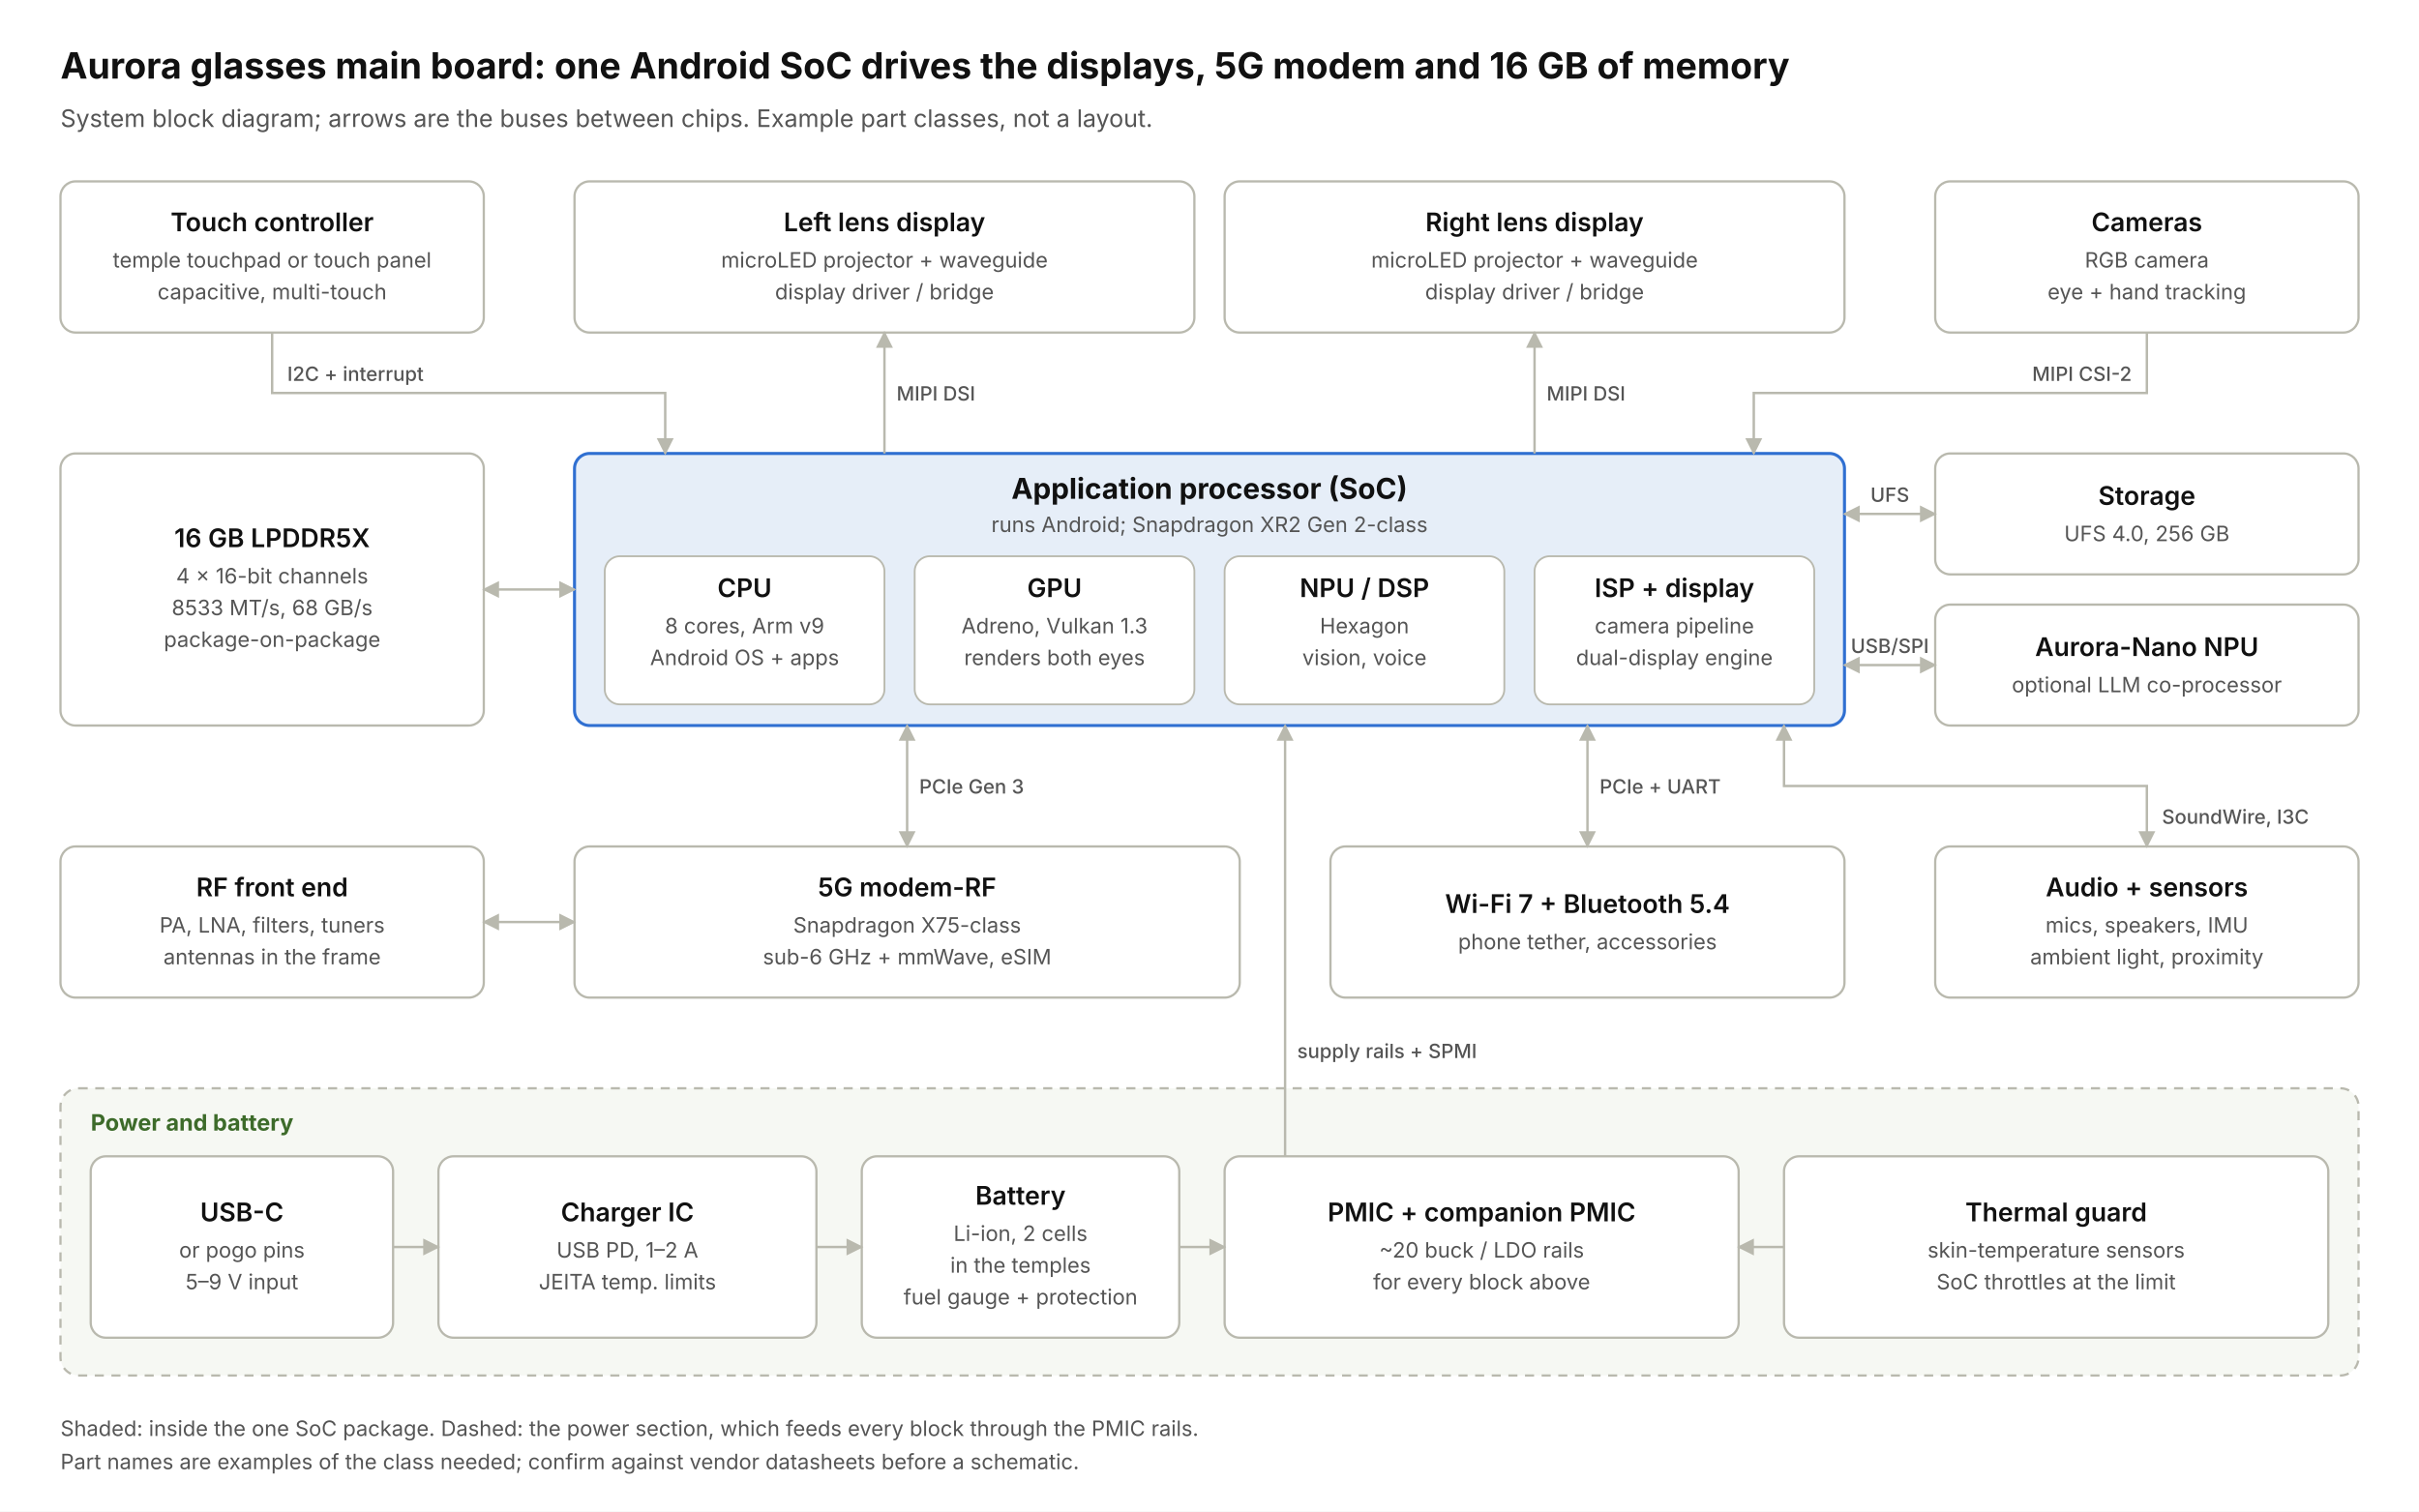
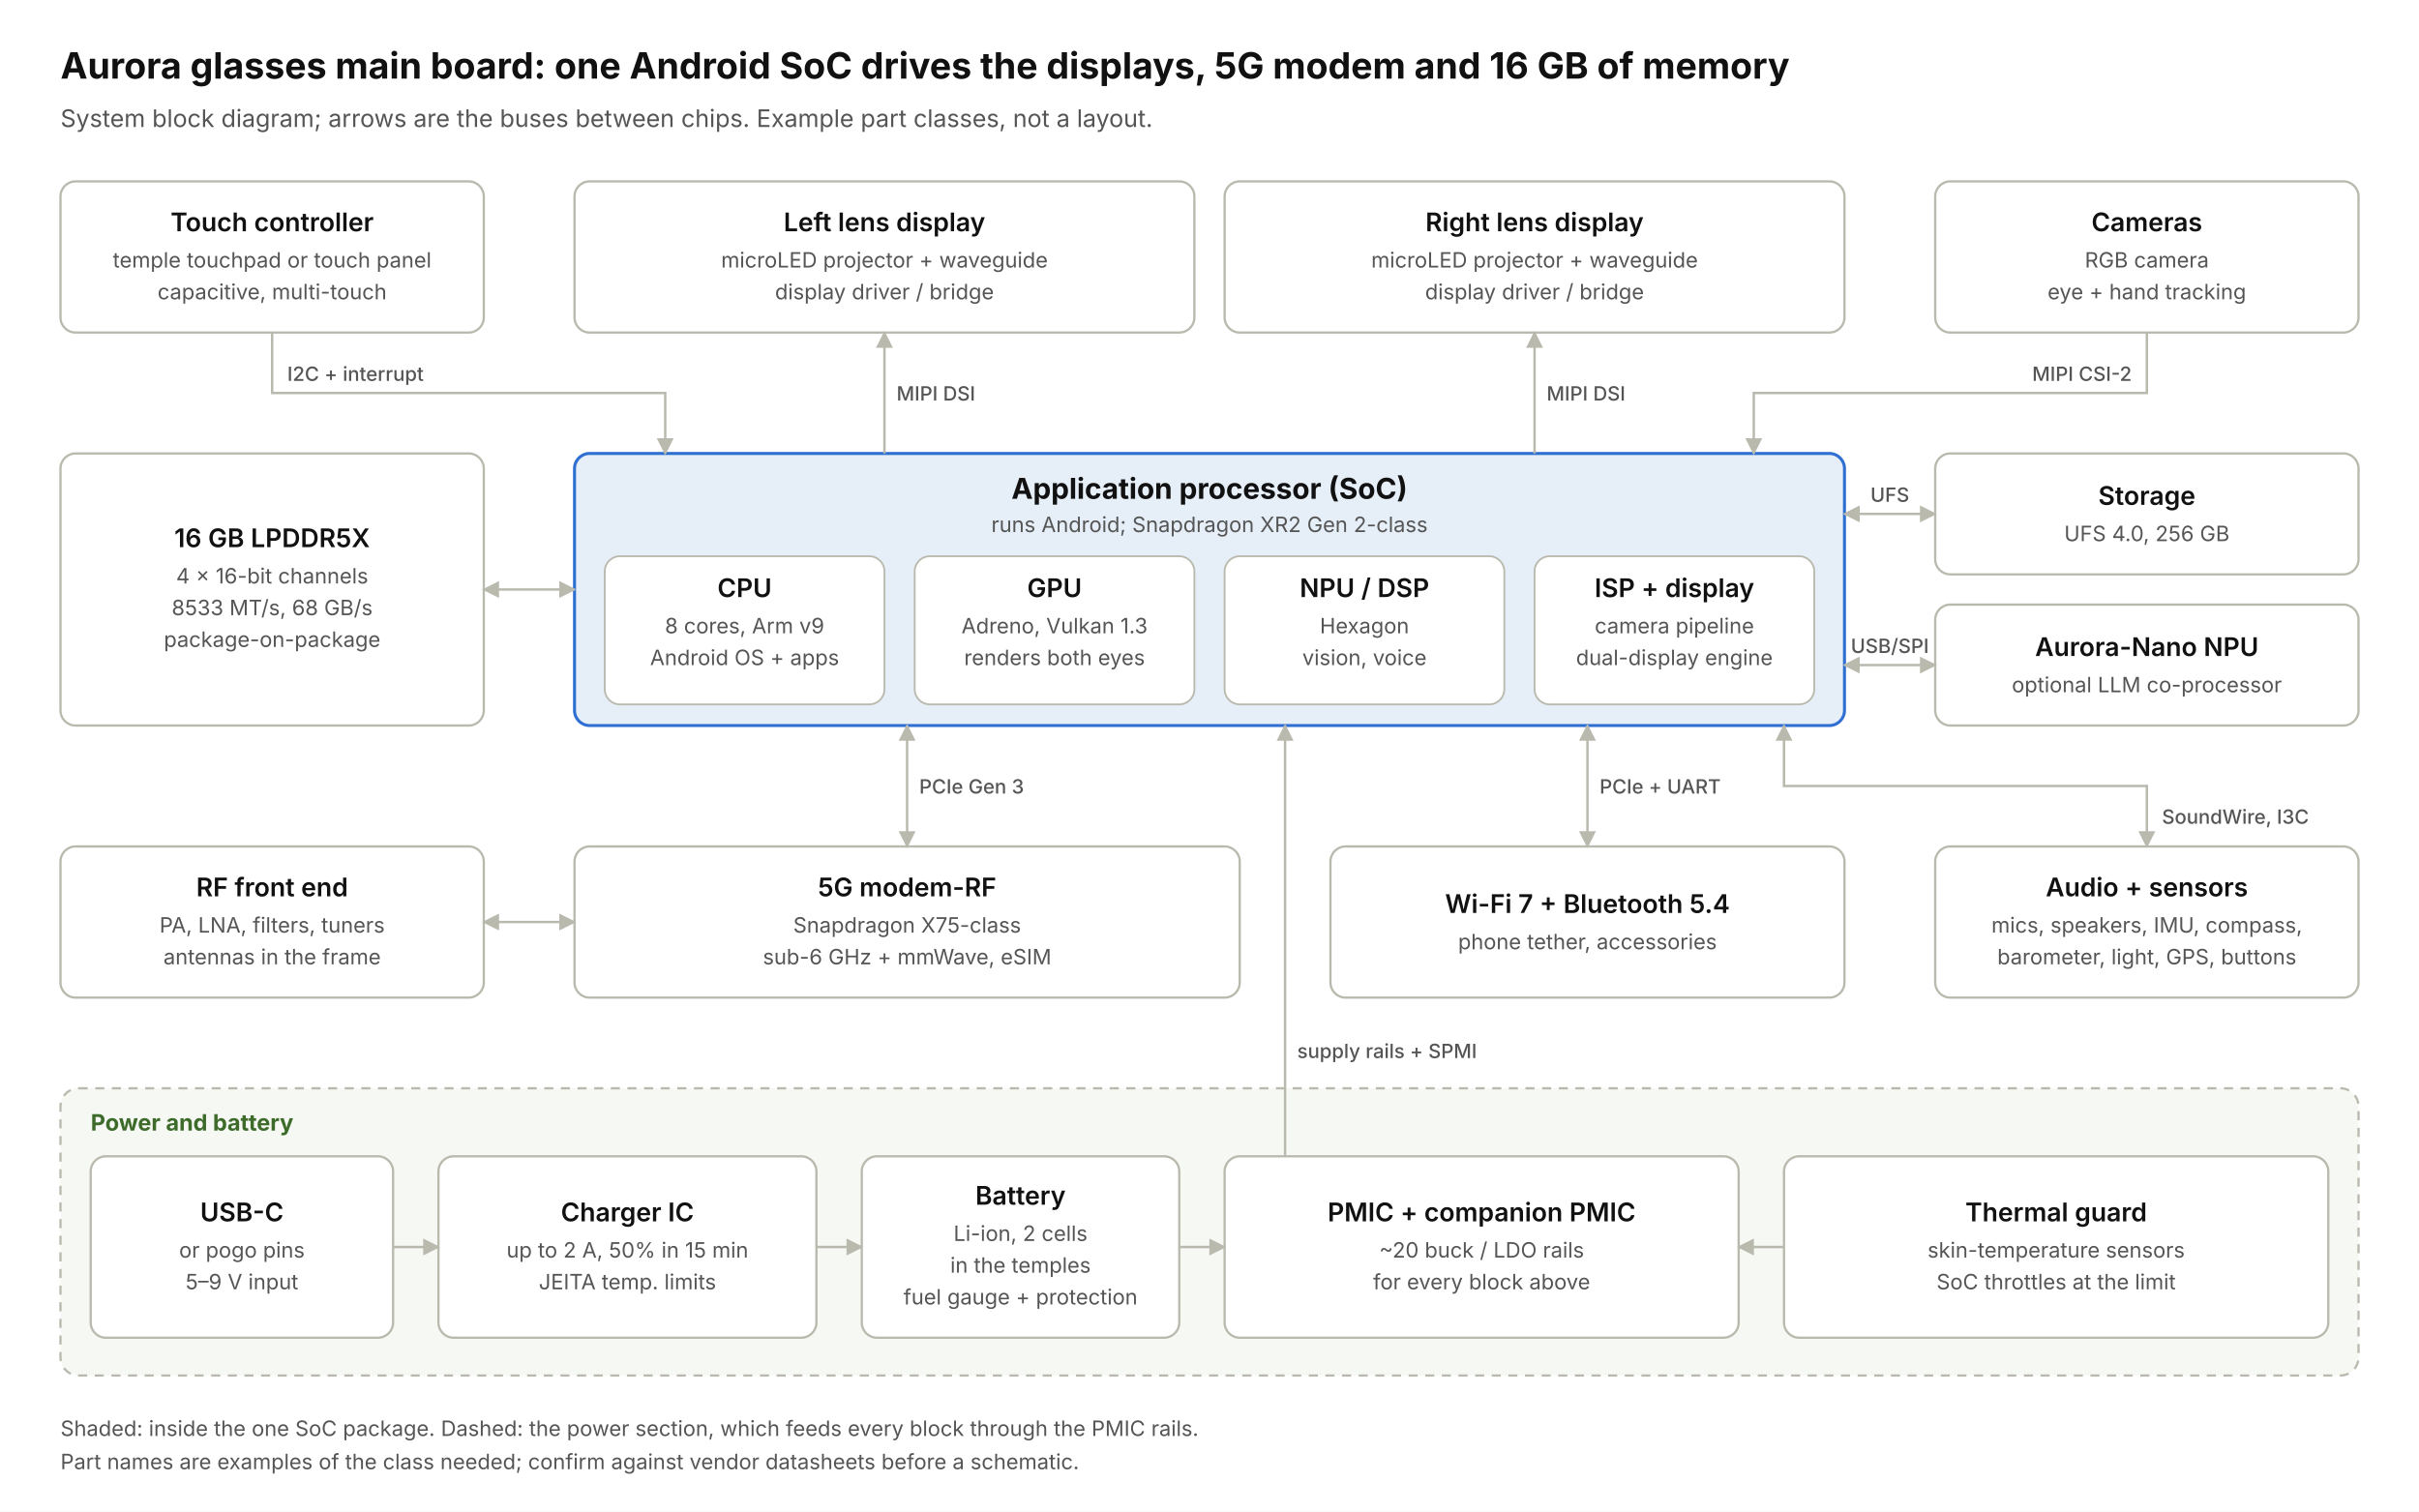
<svg xmlns="http://www.w3.org/2000/svg" width="1600" height="1000" viewBox="0 0 1600 1000">
  <defs>
    <marker id="a" viewBox="0 0 10 10" refX="9" refY="5" markerWidth="7" markerHeight="7" orient="auto-start-reverse">
      <path d="M0,0 L10,5 L0,10 z" fill="#b9b9ae" />
    </marker>
  </defs>
  <rect width="1600" height="1000" fill="#fff" />
  <text x="40" y="52" font-family="Inter, Helvetica, Arial, sans-serif" font-size="24" font-weight="700" fill="#111" text-anchor="start">Aurora glasses main board: one Android SoC drives the displays, 5G modem and 16 GB of memory</text>
  <text x="40" y="84" font-family="Inter, Helvetica, Arial, sans-serif" font-size="16" font-weight="400" fill="#555" text-anchor="start">System block diagram; arrows are the buses between chips. Example part classes, not a layout.</text>
  <rect x="40" y="120" width="280" height="100" rx="10" fill="#fff" stroke="#b9b9ae" stroke-width="1.5" />
  <text x="180.0" y="153.0" font-family="Inter, Helvetica, Arial, sans-serif" font-size="17" font-weight="600" fill="#111" text-anchor="middle">Touch controller</text>
  <text x="180.0" y="177.0" font-family="Inter, Helvetica, Arial, sans-serif" font-size="14" font-weight="400" fill="#555" text-anchor="middle">temple touchpad or touch panel</text>
  <text x="180.0" y="198.0" font-family="Inter, Helvetica, Arial, sans-serif" font-size="14" font-weight="400" fill="#555" text-anchor="middle">capacitive, multi-touch</text>
  <rect x="380" y="120" width="410" height="100" rx="10" fill="#fff" stroke="#b9b9ae" stroke-width="1.5" />
  <text x="585.0" y="153.0" font-family="Inter, Helvetica, Arial, sans-serif" font-size="17" font-weight="600" fill="#111" text-anchor="middle">Left lens display</text>
  <text x="585.0" y="177.0" font-family="Inter, Helvetica, Arial, sans-serif" font-size="14" font-weight="400" fill="#555" text-anchor="middle">microLED projector + waveguide</text>
  <text x="585.0" y="198.0" font-family="Inter, Helvetica, Arial, sans-serif" font-size="14" font-weight="400" fill="#555" text-anchor="middle">display driver / bridge</text>
  <rect x="810" y="120" width="410" height="100" rx="10" fill="#fff" stroke="#b9b9ae" stroke-width="1.5" />
  <text x="1015.0" y="153.0" font-family="Inter, Helvetica, Arial, sans-serif" font-size="17" font-weight="600" fill="#111" text-anchor="middle">Right lens display</text>
  <text x="1015.0" y="177.0" font-family="Inter, Helvetica, Arial, sans-serif" font-size="14" font-weight="400" fill="#555" text-anchor="middle">microLED projector + waveguide</text>
  <text x="1015.0" y="198.0" font-family="Inter, Helvetica, Arial, sans-serif" font-size="14" font-weight="400" fill="#555" text-anchor="middle">display driver / bridge</text>
  <rect x="1280" y="120" width="280" height="100" rx="10" fill="#fff" stroke="#b9b9ae" stroke-width="1.5" />
  <text x="1420.0" y="153.0" font-family="Inter, Helvetica, Arial, sans-serif" font-size="17" font-weight="600" fill="#111" text-anchor="middle">Cameras</text>
  <text x="1420.0" y="177.0" font-family="Inter, Helvetica, Arial, sans-serif" font-size="14" font-weight="400" fill="#555" text-anchor="middle">RGB camera</text>
  <text x="1420.0" y="198.0" font-family="Inter, Helvetica, Arial, sans-serif" font-size="14" font-weight="400" fill="#555" text-anchor="middle">eye + hand tracking</text>
  <rect x="40" y="300" width="280" height="180" rx="10" fill="#fff" stroke="#b9b9ae" stroke-width="1.5" />
  <text x="180.0" y="362.0" font-family="Inter, Helvetica, Arial, sans-serif" font-size="17" font-weight="600" fill="#111" text-anchor="middle">16 GB LPDDR5X</text>
  <text x="180.0" y="386.0" font-family="Inter, Helvetica, Arial, sans-serif" font-size="14" font-weight="400" fill="#555" text-anchor="middle">4 × 16-bit channels</text>
  <text x="180.0" y="407.0" font-family="Inter, Helvetica, Arial, sans-serif" font-size="14" font-weight="400" fill="#555" text-anchor="middle">8533 MT/s, 68 GB/s</text>
  <text x="180.0" y="428.0" font-family="Inter, Helvetica, Arial, sans-serif" font-size="14" font-weight="400" fill="#555" text-anchor="middle">package-on-package</text>
  <rect x="380" y="300" width="840" height="180" rx="10" fill="#e6eef8" stroke="#2f6fd1" stroke-width="2" />
  <text x="800" y="330" font-family="Inter, Helvetica, Arial, sans-serif" font-size="19" font-weight="700" fill="#111" text-anchor="middle">Application processor (SoC)</text>
  <text x="800" y="352" font-family="Inter, Helvetica, Arial, sans-serif" font-size="14" font-weight="400" fill="#555" text-anchor="middle">runs Android; Snapdragon XR2 Gen 2-class</text>
  <rect x="400" y="368" width="185" height="98" rx="10" fill="#fff" stroke="#b9b9ae" stroke-width="1.2" />
  <text x="492.5" y="395" font-family="Inter, Helvetica, Arial, sans-serif" font-size="17" font-weight="600" fill="#111" text-anchor="middle">CPU</text>
  <text x="492.5" y="419" font-family="Inter, Helvetica, Arial, sans-serif" font-size="14" font-weight="400" fill="#555" text-anchor="middle">8 cores, Arm v9</text>
  <text x="492.5" y="440" font-family="Inter, Helvetica, Arial, sans-serif" font-size="14" font-weight="400" fill="#555" text-anchor="middle">Android OS + apps</text>
  <rect x="605" y="368" width="185" height="98" rx="10" fill="#fff" stroke="#b9b9ae" stroke-width="1.2" />
  <text x="697.5" y="395" font-family="Inter, Helvetica, Arial, sans-serif" font-size="17" font-weight="600" fill="#111" text-anchor="middle">GPU</text>
  <text x="697.5" y="419" font-family="Inter, Helvetica, Arial, sans-serif" font-size="14" font-weight="400" fill="#555" text-anchor="middle">Adreno, Vulkan 1.3</text>
  <text x="697.5" y="440" font-family="Inter, Helvetica, Arial, sans-serif" font-size="14" font-weight="400" fill="#555" text-anchor="middle">renders both eyes</text>
  <rect x="810" y="368" width="185" height="98" rx="10" fill="#fff" stroke="#b9b9ae" stroke-width="1.2" />
  <text x="902.5" y="395" font-family="Inter, Helvetica, Arial, sans-serif" font-size="17" font-weight="600" fill="#111" text-anchor="middle">NPU / DSP</text>
  <text x="902.5" y="419" font-family="Inter, Helvetica, Arial, sans-serif" font-size="14" font-weight="400" fill="#555" text-anchor="middle">Hexagon</text>
  <text x="902.5" y="440" font-family="Inter, Helvetica, Arial, sans-serif" font-size="14" font-weight="400" fill="#555" text-anchor="middle">vision, voice</text>
  <rect x="1015" y="368" width="185" height="98" rx="10" fill="#fff" stroke="#b9b9ae" stroke-width="1.2" />
  <text x="1107.5" y="395" font-family="Inter, Helvetica, Arial, sans-serif" font-size="17" font-weight="600" fill="#111" text-anchor="middle">ISP + display</text>
  <text x="1107.5" y="419" font-family="Inter, Helvetica, Arial, sans-serif" font-size="14" font-weight="400" fill="#555" text-anchor="middle">camera pipeline</text>
  <text x="1107.5" y="440" font-family="Inter, Helvetica, Arial, sans-serif" font-size="14" font-weight="400" fill="#555" text-anchor="middle">dual-display engine</text>
  <rect x="1280" y="300" width="280" height="80" rx="10" fill="#fff" stroke="#b9b9ae" stroke-width="1.5" />
  <text x="1420.0" y="334.0" font-family="Inter, Helvetica, Arial, sans-serif" font-size="17" font-weight="600" fill="#111" text-anchor="middle">Storage</text>
  <text x="1420.0" y="358.0" font-family="Inter, Helvetica, Arial, sans-serif" font-size="14" font-weight="400" fill="#555" text-anchor="middle">UFS 4.0, 256 GB</text>
  <rect x="1280" y="400" width="280" height="80" rx="10" fill="#fff" stroke="#b9b9ae" stroke-width="1.5" />
  <text x="1420.0" y="434.0" font-family="Inter, Helvetica, Arial, sans-serif" font-size="17" font-weight="600" fill="#111" text-anchor="middle">Aurora-Nano NPU</text>
  <text x="1420.0" y="458.0" font-family="Inter, Helvetica, Arial, sans-serif" font-size="14" font-weight="400" fill="#555" text-anchor="middle">optional LLM co-processor</text>
  <rect x="40" y="560" width="280" height="100" rx="10" fill="#fff" stroke="#b9b9ae" stroke-width="1.5" />
  <text x="180.0" y="593.0" font-family="Inter, Helvetica, Arial, sans-serif" font-size="17" font-weight="600" fill="#111" text-anchor="middle">RF front end</text>
  <text x="180.0" y="617.0" font-family="Inter, Helvetica, Arial, sans-serif" font-size="14" font-weight="400" fill="#555" text-anchor="middle">PA, LNA, filters, tuners</text>
  <text x="180.0" y="638.0" font-family="Inter, Helvetica, Arial, sans-serif" font-size="14" font-weight="400" fill="#555" text-anchor="middle">antennas in the frame</text>
  <rect x="380" y="560" width="440" height="100" rx="10" fill="#fff" stroke="#b9b9ae" stroke-width="1.5" />
  <text x="600.0" y="593.0" font-family="Inter, Helvetica, Arial, sans-serif" font-size="17" font-weight="600" fill="#111" text-anchor="middle">5G modem-RF</text>
  <text x="600.0" y="617.0" font-family="Inter, Helvetica, Arial, sans-serif" font-size="14" font-weight="400" fill="#555" text-anchor="middle">Snapdragon X75-class</text>
  <text x="600.0" y="638.0" font-family="Inter, Helvetica, Arial, sans-serif" font-size="14" font-weight="400" fill="#555" text-anchor="middle">sub-6 GHz + mmWave, eSIM</text>
  <rect x="880" y="560" width="340" height="100" rx="10" fill="#fff" stroke="#b9b9ae" stroke-width="1.5" />
  <text x="1050.0" y="604.0" font-family="Inter, Helvetica, Arial, sans-serif" font-size="17" font-weight="600" fill="#111" text-anchor="middle">Wi-Fi 7 + Bluetooth 5.4</text>
  <text x="1050.0" y="628.0" font-family="Inter, Helvetica, Arial, sans-serif" font-size="14" font-weight="400" fill="#555" text-anchor="middle">phone tether, accessories</text>
  <rect x="1280" y="560" width="280" height="100" rx="10" fill="#fff" stroke="#b9b9ae" stroke-width="1.5" />
  <text x="1420.0" y="593.0" font-family="Inter, Helvetica, Arial, sans-serif" font-size="17" font-weight="600" fill="#111" text-anchor="middle">Audio + sensors</text>
-   <text x="1420.0" y="617.0" font-family="Inter, Helvetica, Arial, sans-serif" font-size="14" font-weight="400" fill="#555" text-anchor="middle">mics, speakers, IMU</text>
-   <text x="1420.0" y="638.0" font-family="Inter, Helvetica, Arial, sans-serif" font-size="14" font-weight="400" fill="#555" text-anchor="middle">ambient light, proximity</text>
+   <text x="1420.0" y="617.0" font-family="Inter, Helvetica, Arial, sans-serif" font-size="14" font-weight="400" fill="#555" text-anchor="middle">mics, speakers, IMU, compass,</text>
+   <text x="1420.0" y="638.0" font-family="Inter, Helvetica, Arial, sans-serif" font-size="14" font-weight="400" fill="#555" text-anchor="middle">barometer, light, GPS, buttons</text>
  <rect x="40" y="720" width="1520" height="190" rx="12" fill="#f6f8f3" stroke="#b9b9ae" stroke-width="1.5" stroke-dasharray="6 5" />
  <text x="60" y="748" font-family="Inter, Helvetica, Arial, sans-serif" font-size="15" font-weight="700" fill="#3d6b2a" text-anchor="start">Power and battery</text>
  <rect x="60" y="765" width="200" height="120" rx="10" fill="#fff" stroke="#b9b9ae" stroke-width="1.5" />
  <text x="160.0" y="808.0" font-family="Inter, Helvetica, Arial, sans-serif" font-size="17" font-weight="600" fill="#111" text-anchor="middle">USB-C</text>
  <text x="160.0" y="832.0" font-family="Inter, Helvetica, Arial, sans-serif" font-size="14" font-weight="400" fill="#555" text-anchor="middle">or pogo pins</text>
  <text x="160.0" y="853.0" font-family="Inter, Helvetica, Arial, sans-serif" font-size="14" font-weight="400" fill="#555" text-anchor="middle">5–9 V input</text>
  <rect x="290" y="765" width="250" height="120" rx="10" fill="#fff" stroke="#b9b9ae" stroke-width="1.5" />
  <text x="415.0" y="808.0" font-family="Inter, Helvetica, Arial, sans-serif" font-size="17" font-weight="600" fill="#111" text-anchor="middle">Charger IC</text>
-   <text x="415.0" y="832.0" font-family="Inter, Helvetica, Arial, sans-serif" font-size="14" font-weight="400" fill="#555" text-anchor="middle">USB PD, 1–2 A</text>
+   <text x="415.0" y="832.0" font-family="Inter, Helvetica, Arial, sans-serif" font-size="14" font-weight="400" fill="#555" text-anchor="middle">up to 2 A, 50% in 15 min</text>
  <text x="415.0" y="853.0" font-family="Inter, Helvetica, Arial, sans-serif" font-size="14" font-weight="400" fill="#555" text-anchor="middle">JEITA temp. limits</text>
  <rect x="570" y="765" width="210" height="120" rx="10" fill="#fff" stroke="#b9b9ae" stroke-width="1.5" />
  <text x="675.0" y="797.0" font-family="Inter, Helvetica, Arial, sans-serif" font-size="17" font-weight="600" fill="#111" text-anchor="middle">Battery</text>
  <text x="675.0" y="821.0" font-family="Inter, Helvetica, Arial, sans-serif" font-size="14" font-weight="400" fill="#555" text-anchor="middle">Li-ion, 2 cells</text>
  <text x="675.0" y="842.0" font-family="Inter, Helvetica, Arial, sans-serif" font-size="14" font-weight="400" fill="#555" text-anchor="middle">in the temples</text>
  <text x="675.0" y="863.0" font-family="Inter, Helvetica, Arial, sans-serif" font-size="14" font-weight="400" fill="#555" text-anchor="middle">fuel gauge + protection</text>
  <rect x="810" y="765" width="340" height="120" rx="10" fill="#fff" stroke="#b9b9ae" stroke-width="1.5" />
  <text x="980.0" y="808.0" font-family="Inter, Helvetica, Arial, sans-serif" font-size="17" font-weight="600" fill="#111" text-anchor="middle">PMIC + companion PMIC</text>
  <text x="980.0" y="832.0" font-family="Inter, Helvetica, Arial, sans-serif" font-size="14" font-weight="400" fill="#555" text-anchor="middle">~20 buck / LDO rails</text>
  <text x="980.0" y="853.0" font-family="Inter, Helvetica, Arial, sans-serif" font-size="14" font-weight="400" fill="#555" text-anchor="middle">for every block above</text>
  <rect x="1180" y="765" width="360" height="120" rx="10" fill="#fff" stroke="#b9b9ae" stroke-width="1.5" />
  <text x="1360.0" y="808.0" font-family="Inter, Helvetica, Arial, sans-serif" font-size="17" font-weight="600" fill="#111" text-anchor="middle">Thermal guard</text>
  <text x="1360.0" y="832.0" font-family="Inter, Helvetica, Arial, sans-serif" font-size="14" font-weight="400" fill="#555" text-anchor="middle">skin-temperature sensors</text>
  <text x="1360.0" y="853.0" font-family="Inter, Helvetica, Arial, sans-serif" font-size="14" font-weight="400" fill="#555" text-anchor="middle">SoC throttles at the limit</text>
  <polyline points="180,220 180,260 440,260 440,300" fill="none" stroke="#b9b9ae" stroke-width="1.6" marker-end="url(#a)" />
  <text x="190" y="252" font-family="Inter, Helvetica, Arial, sans-serif" font-size="13" font-weight="500" fill="#555" text-anchor="start">I2C + interrupt</text>
  <polyline points="585,300 585,220" fill="none" stroke="#b9b9ae" stroke-width="1.6" marker-end="url(#a)" />
  <text x="593" y="265" font-family="Inter, Helvetica, Arial, sans-serif" font-size="13" font-weight="500" fill="#555" text-anchor="start">MIPI DSI</text>
  <polyline points="1015,300 1015,220" fill="none" stroke="#b9b9ae" stroke-width="1.6" marker-end="url(#a)" />
  <text x="1023" y="265" font-family="Inter, Helvetica, Arial, sans-serif" font-size="13" font-weight="500" fill="#555" text-anchor="start">MIPI DSI</text>
  <polyline points="1420,220 1420,260 1160,260 1160,300" fill="none" stroke="#b9b9ae" stroke-width="1.6" marker-end="url(#a)" />
  <text x="1410" y="252" font-family="Inter, Helvetica, Arial, sans-serif" font-size="13" font-weight="500" fill="#555" text-anchor="end">MIPI CSI-2</text>
  <polyline points="320,390 380,390" fill="none" stroke="#b9b9ae" stroke-width="1.6" marker-start="url(#a)" marker-end="url(#a)" />
  <polyline points="1220,340 1280,340" fill="none" stroke="#b9b9ae" stroke-width="1.6" marker-start="url(#a)" marker-end="url(#a)" />
  <text x="1250" y="332" font-family="Inter, Helvetica, Arial, sans-serif" font-size="13" font-weight="500" fill="#555" text-anchor="middle">UFS</text>
  <polyline points="1220,440 1280,440" fill="none" stroke="#b9b9ae" stroke-width="1.6" marker-start="url(#a)" marker-end="url(#a)" />
  <text x="1250" y="432" font-family="Inter, Helvetica, Arial, sans-serif" font-size="13" font-weight="500" fill="#555" text-anchor="middle">USB/SPI</text>
  <polyline points="600,480 600,560" fill="none" stroke="#b9b9ae" stroke-width="1.6" marker-start="url(#a)" marker-end="url(#a)" />
  <text x="608" y="525" font-family="Inter, Helvetica, Arial, sans-serif" font-size="13" font-weight="500" fill="#555" text-anchor="start">PCIe Gen 3</text>
  <polyline points="1050,480 1050,560" fill="none" stroke="#b9b9ae" stroke-width="1.6" marker-start="url(#a)" marker-end="url(#a)" />
  <text x="1058" y="525" font-family="Inter, Helvetica, Arial, sans-serif" font-size="13" font-weight="500" fill="#555" text-anchor="start">PCIe + UART</text>
  <polyline points="1420,560 1420,520 1180,520 1180,480" fill="none" stroke="#b9b9ae" stroke-width="1.6" marker-start="url(#a)" marker-end="url(#a)" />
  <text x="1430" y="545" font-family="Inter, Helvetica, Arial, sans-serif" font-size="13" font-weight="500" fill="#555" text-anchor="start">SoundWire, I3C</text>
  <polyline points="320,610 380,610" fill="none" stroke="#b9b9ae" stroke-width="1.6" marker-start="url(#a)" marker-end="url(#a)" />
  <polyline points="260,825 290,825" fill="none" stroke="#b9b9ae" stroke-width="1.6" marker-end="url(#a)" />
  <polyline points="540,825 570,825" fill="none" stroke="#b9b9ae" stroke-width="1.6" marker-end="url(#a)" />
  <polyline points="780,825 810,825" fill="none" stroke="#b9b9ae" stroke-width="1.6" marker-end="url(#a)" />
  <polyline points="850,765 850,480" fill="none" stroke="#b9b9ae" stroke-width="1.6" marker-end="url(#a)" />
  <text x="858" y="700" font-family="Inter, Helvetica, Arial, sans-serif" font-size="13" font-weight="500" fill="#555" text-anchor="start">supply rails + SPMI</text>
  <polyline points="1180,825 1150,825" fill="none" stroke="#b9b9ae" stroke-width="1.6" marker-end="url(#a)" />
  <text x="40" y="950" font-family="Inter, Helvetica, Arial, sans-serif" font-size="14" font-weight="400" fill="#555" text-anchor="start">Shaded: inside the one SoC package. Dashed: the power section, which feeds every block through the PMIC rails.</text>
  <text x="40" y="972" font-family="Inter, Helvetica, Arial, sans-serif" font-size="14" font-weight="400" fill="#555" text-anchor="start">Part names are examples of the class needed; confirm against vendor datasheets before a schematic.</text>
</svg>
